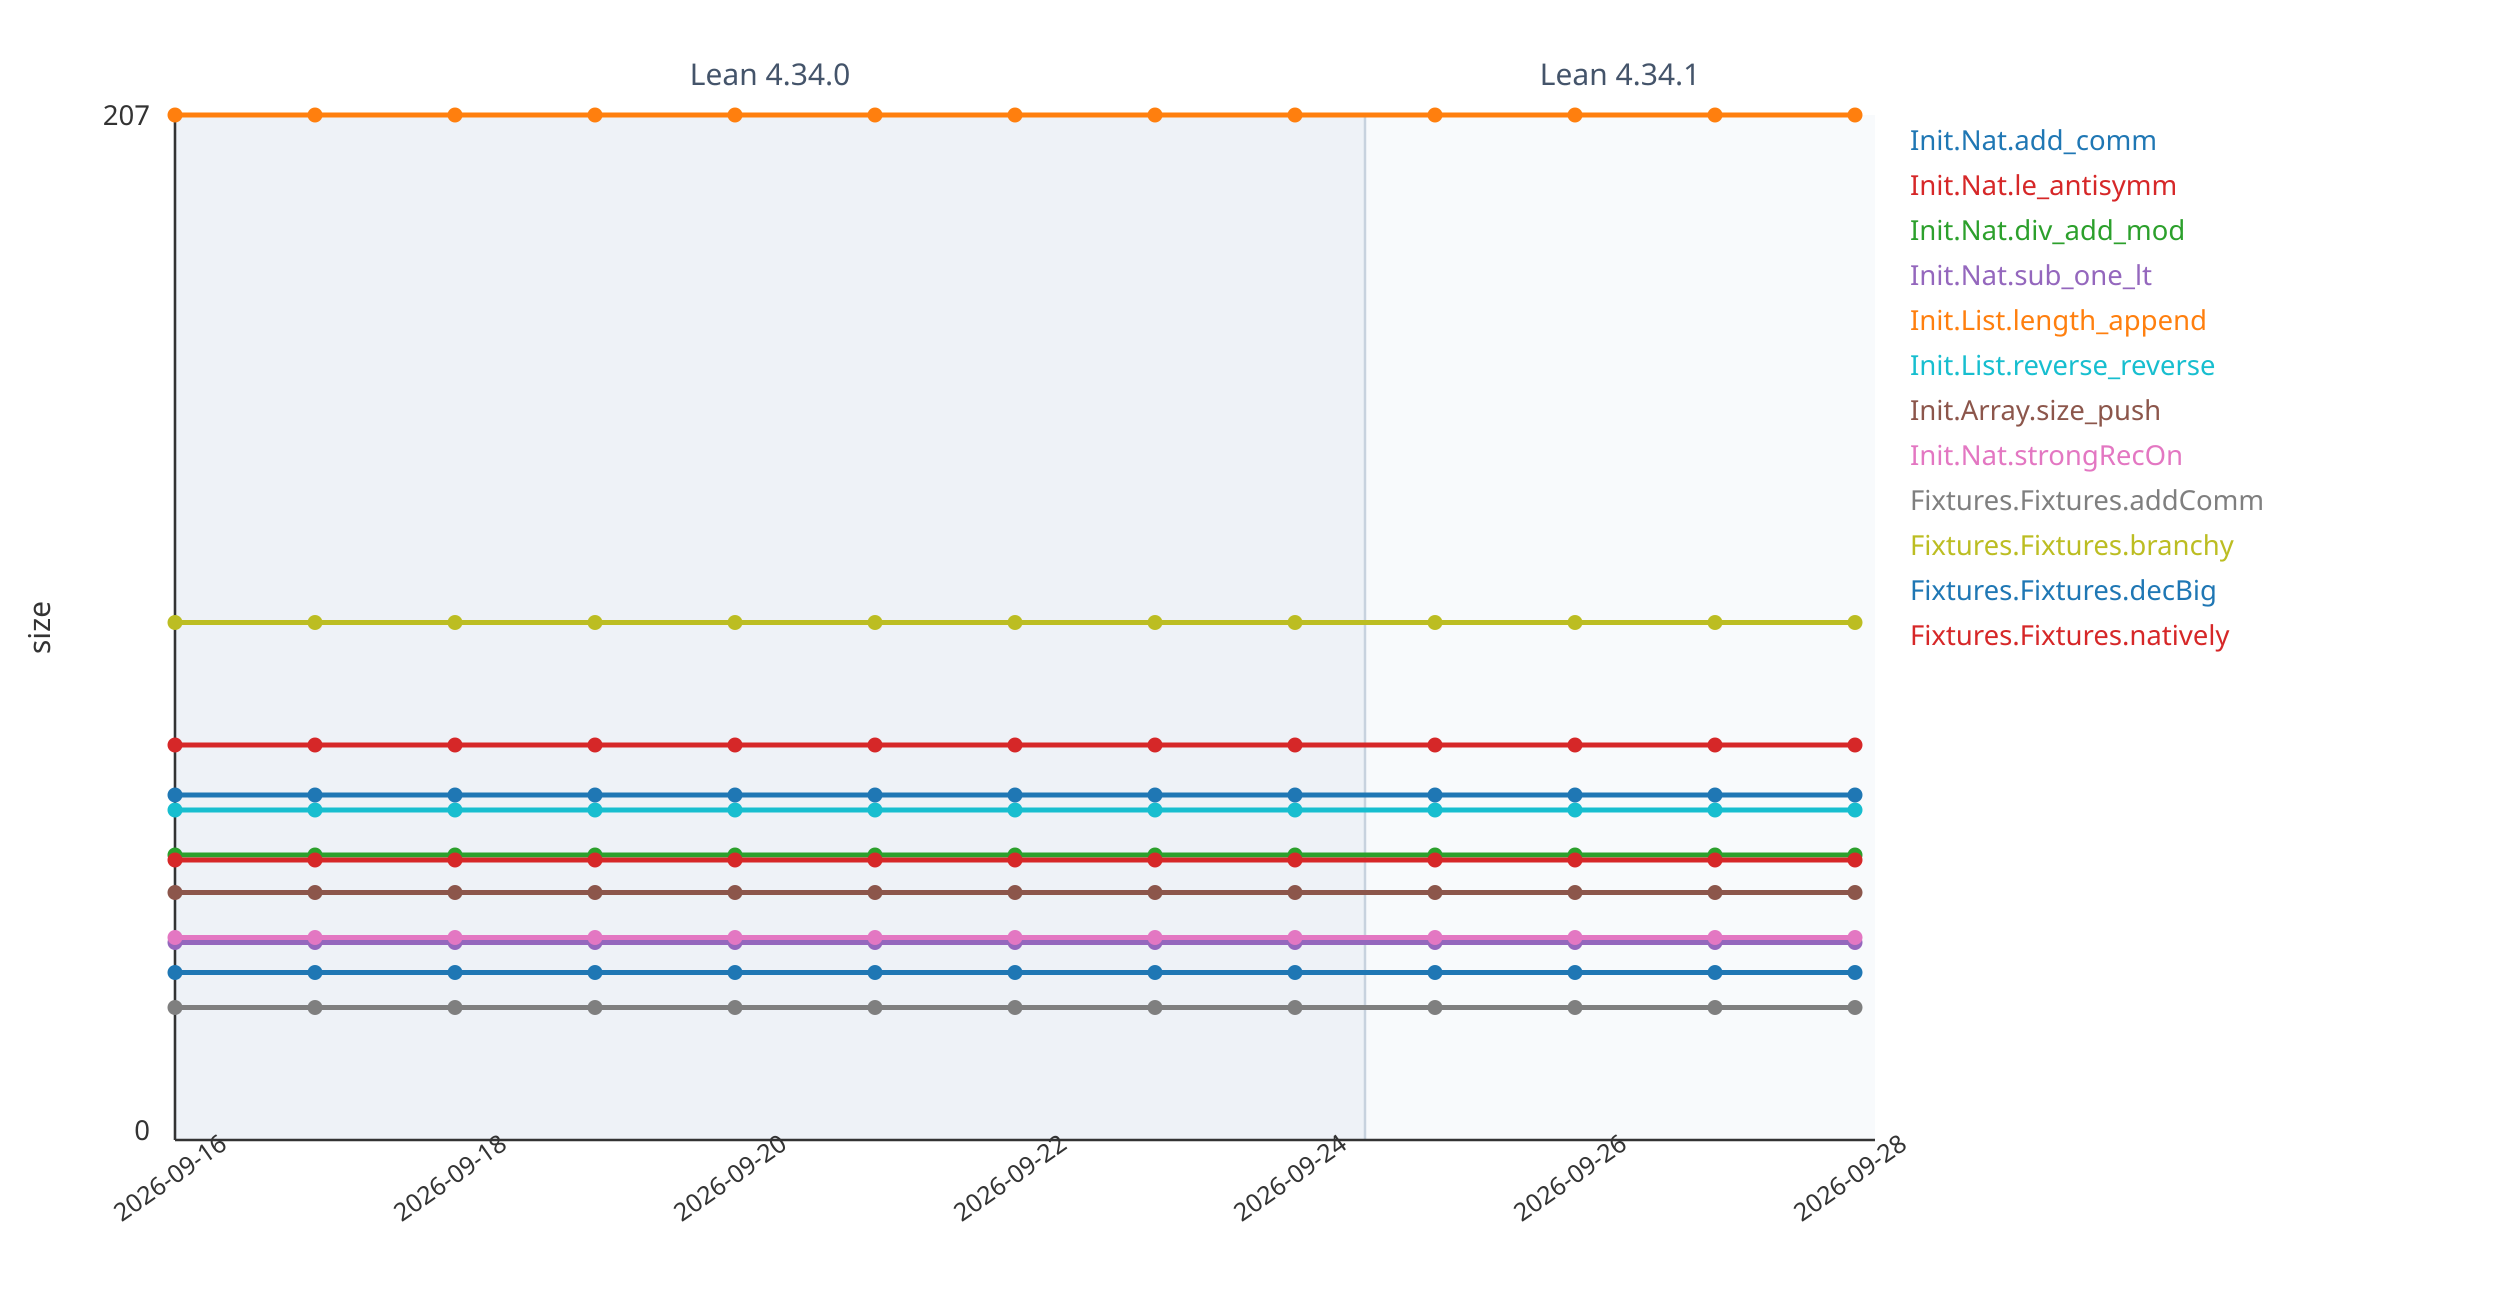
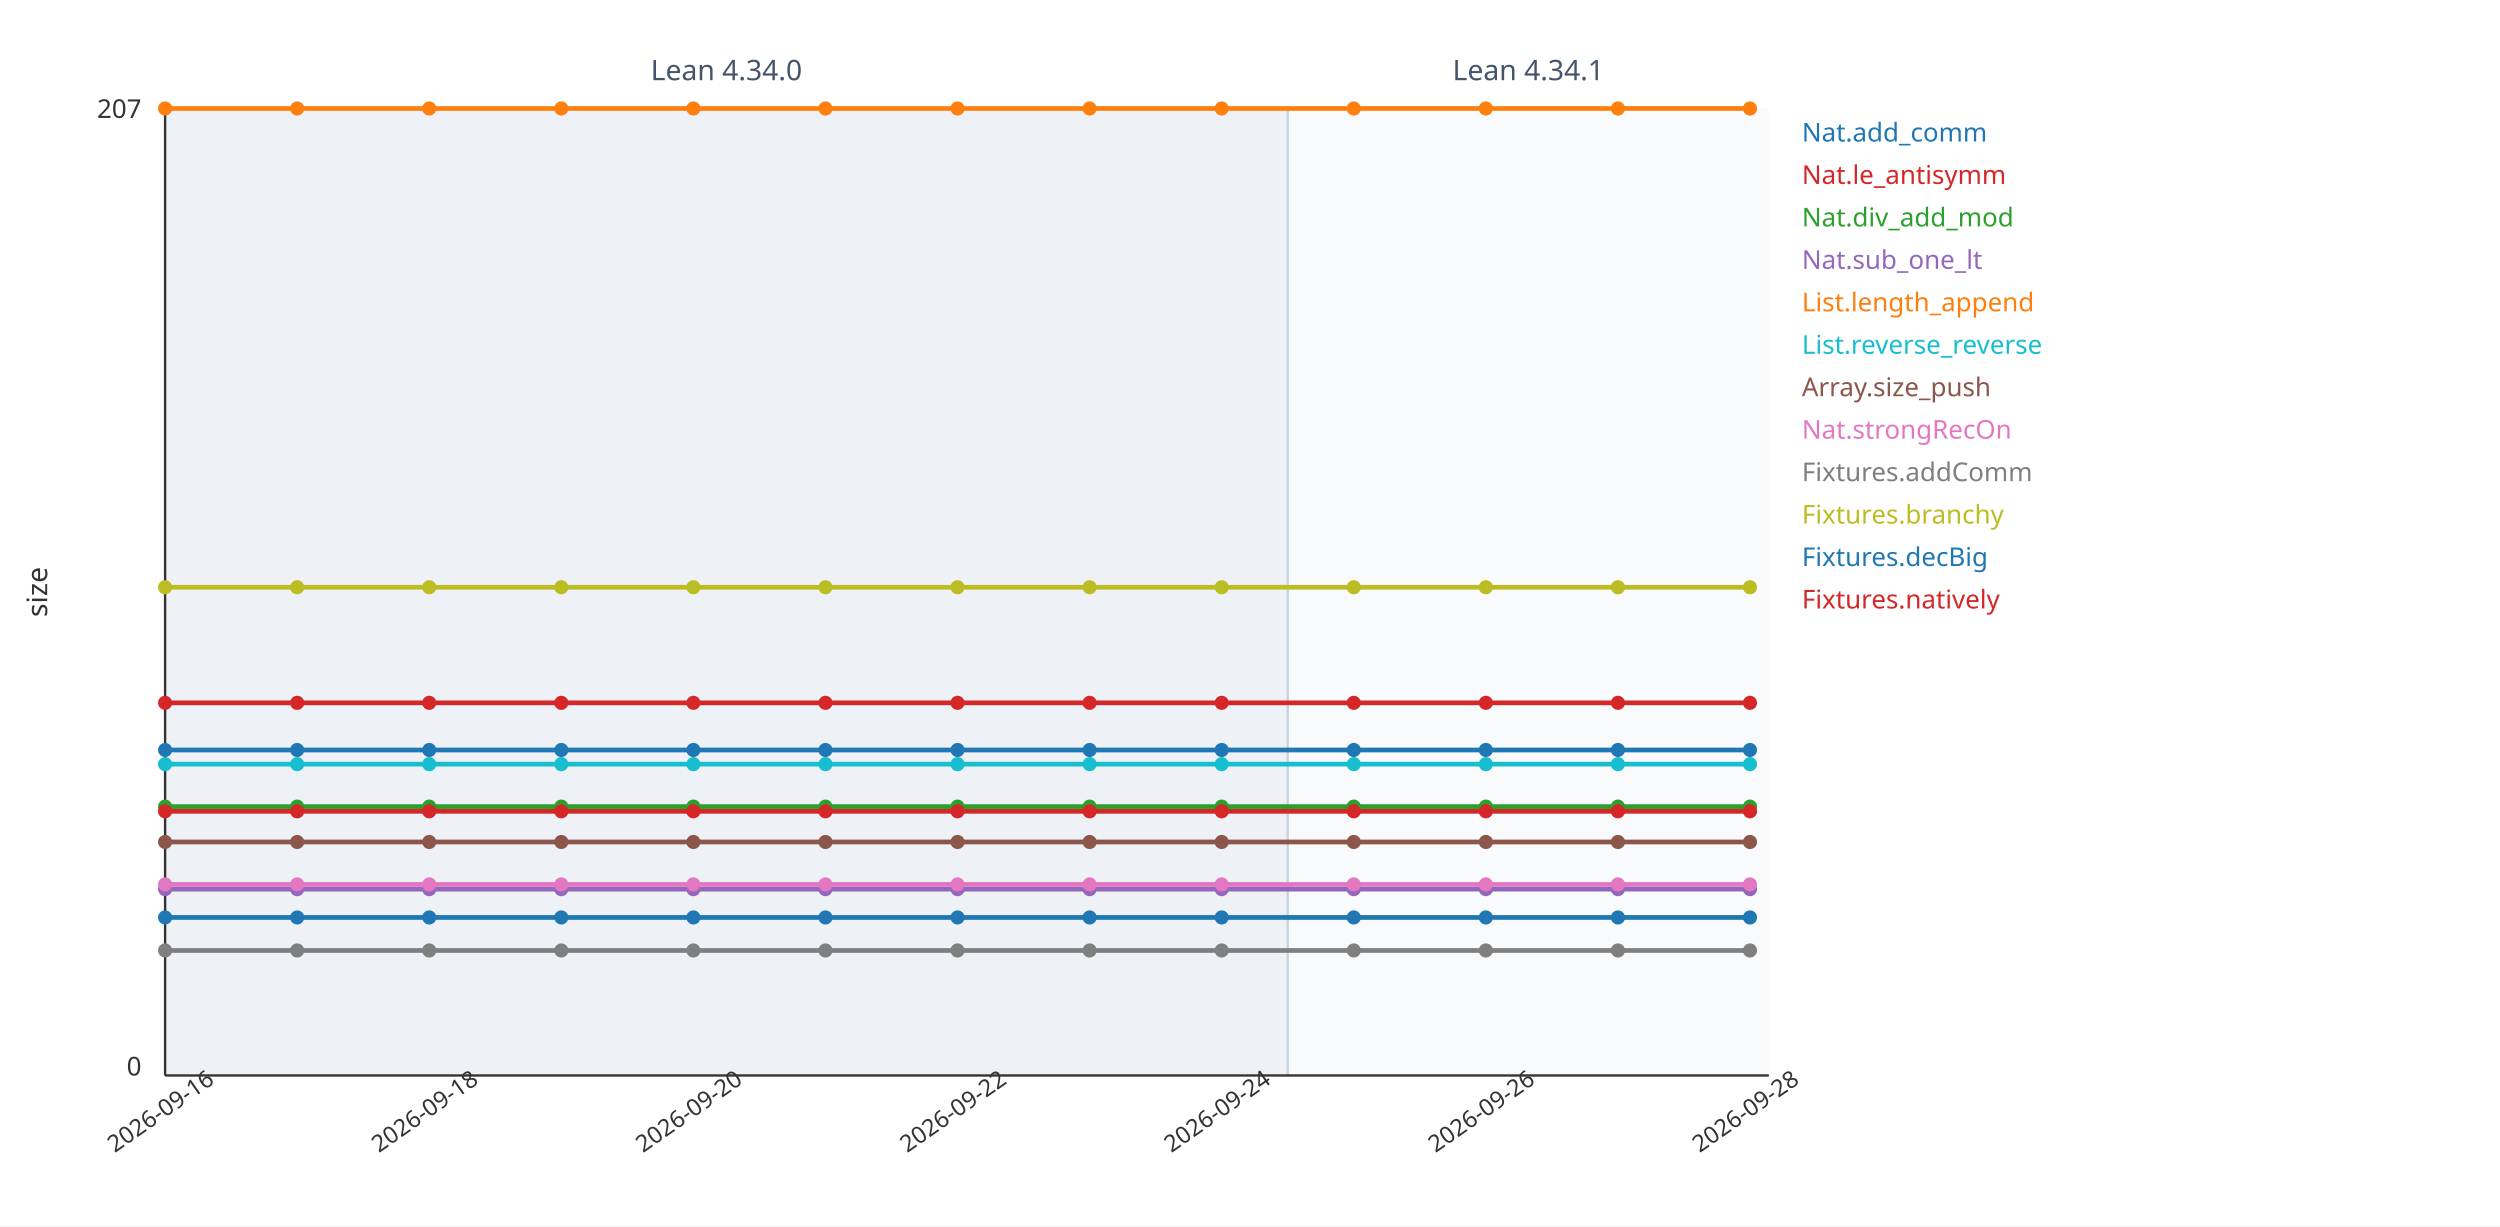
- <svg xmlns="http://www.w3.org/2000/svg" viewBox="0 0 1000 520" width="1000" height="520" font-family="sans-serif">
-   <rect width="1000" height="520" fill="#ffffff" />
+ <svg xmlns="http://www.w3.org/2000/svg" viewBox="0 0 1060 520" width="1060" height="520" font-family="sans-serif">
+   <rect width="1060" height="520" fill="#ffffff" />
  <rect x="70" y="46" width="476" height="410" fill="#eef2f7" />
  <line x1="70" y1="46" x2="70" y2="456" stroke="#c7d2de" stroke-width="1" />
  <text x="308" y="34" font-size="12" fill="#44546a" text-anchor="middle">Lean 4.34.0</text>
  <rect x="546" y="46" width="204" height="410" fill="#f8fafc" />
  <line x1="546" y1="46" x2="546" y2="456" stroke="#c7d2de" stroke-width="1" />
  <text x="648" y="34" font-size="12" fill="#44546a" text-anchor="middle">Lean 4.34.1</text>
  <line x1="70" y1="456" x2="750" y2="456" stroke="#333" stroke-width="1" />
  <line x1="70" y1="46" x2="70" y2="456" stroke="#333" stroke-width="1" />
  <text x="60" y="50" font-size="11" fill="#333" text-anchor="end">207</text>
  <text x="60" y="456" font-size="11" fill="#333" text-anchor="end">0</text>
  <text x="20" y="251" font-size="12" fill="#333" transform="rotate(-90 20 251)" text-anchor="middle">size</text>
  <text x="70" y="474" font-size="10" fill="#333" text-anchor="middle" transform="rotate(-35 70 474)">2026-09-16</text>
  <text x="182" y="474" font-size="10" fill="#333" text-anchor="middle" transform="rotate(-35 182 474)">2026-09-18</text>
  <text x="294" y="474" font-size="10" fill="#333" text-anchor="middle" transform="rotate(-35 294 474)">2026-09-20</text>
  <text x="406" y="474" font-size="10" fill="#333" text-anchor="middle" transform="rotate(-35 406 474)">2026-09-22</text>
  <text x="518" y="474" font-size="10" fill="#333" text-anchor="middle" transform="rotate(-35 518 474)">2026-09-24</text>
  <text x="630" y="474" font-size="10" fill="#333" text-anchor="middle" transform="rotate(-35 630 474)">2026-09-26</text>
  <text x="742" y="474" font-size="10" fill="#333" text-anchor="middle" transform="rotate(-35 742 474)">2026-09-28</text>
  <polyline fill="none" stroke="#1f77b4" stroke-width="2" points="70,389 126,389 182,389 238,389 294,389 350,389 406,389 462,389 518,389 574,389 630,389 686,389 742,389" />
  <circle cx="70" cy="389" r="3" fill="#1f77b4" />
  <circle cx="126" cy="389" r="3" fill="#1f77b4" />
  <circle cx="182" cy="389" r="3" fill="#1f77b4" />
  <circle cx="238" cy="389" r="3" fill="#1f77b4" />
  <circle cx="294" cy="389" r="3" fill="#1f77b4" />
  <circle cx="350" cy="389" r="3" fill="#1f77b4" />
  <circle cx="406" cy="389" r="3" fill="#1f77b4" />
  <circle cx="462" cy="389" r="3" fill="#1f77b4" />
  <circle cx="518" cy="389" r="3" fill="#1f77b4" />
  <circle cx="574" cy="389" r="3" fill="#1f77b4" />
  <circle cx="630" cy="389" r="3" fill="#1f77b4" />
  <circle cx="686" cy="389" r="3" fill="#1f77b4" />
  <circle cx="742" cy="389" r="3" fill="#1f77b4" />
-   <text x="764" y="60" font-size="11" fill="#1f77b4">Init.Nat.add_comm</text>
+   <text x="764" y="60" font-size="11" fill="#1f77b4">Nat.add_comm</text>
  <polyline fill="none" stroke="#d62728" stroke-width="2" points="70,298 126,298 182,298 238,298 294,298 350,298 406,298 462,298 518,298 574,298 630,298 686,298 742,298" />
  <circle cx="70" cy="298" r="3" fill="#d62728" />
  <circle cx="126" cy="298" r="3" fill="#d62728" />
  <circle cx="182" cy="298" r="3" fill="#d62728" />
  <circle cx="238" cy="298" r="3" fill="#d62728" />
  <circle cx="294" cy="298" r="3" fill="#d62728" />
  <circle cx="350" cy="298" r="3" fill="#d62728" />
  <circle cx="406" cy="298" r="3" fill="#d62728" />
  <circle cx="462" cy="298" r="3" fill="#d62728" />
  <circle cx="518" cy="298" r="3" fill="#d62728" />
  <circle cx="574" cy="298" r="3" fill="#d62728" />
  <circle cx="630" cy="298" r="3" fill="#d62728" />
  <circle cx="686" cy="298" r="3" fill="#d62728" />
  <circle cx="742" cy="298" r="3" fill="#d62728" />
-   <text x="764" y="78" font-size="11" fill="#d62728">Init.Nat.le_antisymm</text>
+   <text x="764" y="78" font-size="11" fill="#d62728">Nat.le_antisymm</text>
  <polyline fill="none" stroke="#2ca02c" stroke-width="2" points="70,342 126,342 182,342 238,342 294,342 350,342 406,342 462,342 518,342 574,342 630,342 686,342 742,342" />
  <circle cx="70" cy="342" r="3" fill="#2ca02c" />
  <circle cx="126" cy="342" r="3" fill="#2ca02c" />
  <circle cx="182" cy="342" r="3" fill="#2ca02c" />
  <circle cx="238" cy="342" r="3" fill="#2ca02c" />
  <circle cx="294" cy="342" r="3" fill="#2ca02c" />
  <circle cx="350" cy="342" r="3" fill="#2ca02c" />
  <circle cx="406" cy="342" r="3" fill="#2ca02c" />
  <circle cx="462" cy="342" r="3" fill="#2ca02c" />
  <circle cx="518" cy="342" r="3" fill="#2ca02c" />
  <circle cx="574" cy="342" r="3" fill="#2ca02c" />
  <circle cx="630" cy="342" r="3" fill="#2ca02c" />
  <circle cx="686" cy="342" r="3" fill="#2ca02c" />
  <circle cx="742" cy="342" r="3" fill="#2ca02c" />
-   <text x="764" y="96" font-size="11" fill="#2ca02c">Init.Nat.div_add_mod</text>
+   <text x="764" y="96" font-size="11" fill="#2ca02c">Nat.div_add_mod</text>
  <polyline fill="none" stroke="#9467bd" stroke-width="2" points="70,377 126,377 182,377 238,377 294,377 350,377 406,377 462,377 518,377 574,377 630,377 686,377 742,377" />
  <circle cx="70" cy="377" r="3" fill="#9467bd" />
  <circle cx="126" cy="377" r="3" fill="#9467bd" />
  <circle cx="182" cy="377" r="3" fill="#9467bd" />
  <circle cx="238" cy="377" r="3" fill="#9467bd" />
  <circle cx="294" cy="377" r="3" fill="#9467bd" />
  <circle cx="350" cy="377" r="3" fill="#9467bd" />
  <circle cx="406" cy="377" r="3" fill="#9467bd" />
  <circle cx="462" cy="377" r="3" fill="#9467bd" />
  <circle cx="518" cy="377" r="3" fill="#9467bd" />
  <circle cx="574" cy="377" r="3" fill="#9467bd" />
  <circle cx="630" cy="377" r="3" fill="#9467bd" />
  <circle cx="686" cy="377" r="3" fill="#9467bd" />
  <circle cx="742" cy="377" r="3" fill="#9467bd" />
-   <text x="764" y="114" font-size="11" fill="#9467bd">Init.Nat.sub_one_lt</text>
+   <text x="764" y="114" font-size="11" fill="#9467bd">Nat.sub_one_lt</text>
  <polyline fill="none" stroke="#ff7f0e" stroke-width="2" points="70,46 126,46 182,46 238,46 294,46 350,46 406,46 462,46 518,46 574,46 630,46 686,46 742,46" />
  <circle cx="70" cy="46" r="3" fill="#ff7f0e" />
  <circle cx="126" cy="46" r="3" fill="#ff7f0e" />
  <circle cx="182" cy="46" r="3" fill="#ff7f0e" />
  <circle cx="238" cy="46" r="3" fill="#ff7f0e" />
  <circle cx="294" cy="46" r="3" fill="#ff7f0e" />
  <circle cx="350" cy="46" r="3" fill="#ff7f0e" />
  <circle cx="406" cy="46" r="3" fill="#ff7f0e" />
  <circle cx="462" cy="46" r="3" fill="#ff7f0e" />
  <circle cx="518" cy="46" r="3" fill="#ff7f0e" />
  <circle cx="574" cy="46" r="3" fill="#ff7f0e" />
  <circle cx="630" cy="46" r="3" fill="#ff7f0e" />
  <circle cx="686" cy="46" r="3" fill="#ff7f0e" />
  <circle cx="742" cy="46" r="3" fill="#ff7f0e" />
-   <text x="764" y="132" font-size="11" fill="#ff7f0e">Init.List.length_append</text>
+   <text x="764" y="132" font-size="11" fill="#ff7f0e">List.length_append</text>
  <polyline fill="none" stroke="#17becf" stroke-width="2" points="70,324 126,324 182,324 238,324 294,324 350,324 406,324 462,324 518,324 574,324 630,324 686,324 742,324" />
  <circle cx="70" cy="324" r="3" fill="#17becf" />
  <circle cx="126" cy="324" r="3" fill="#17becf" />
  <circle cx="182" cy="324" r="3" fill="#17becf" />
  <circle cx="238" cy="324" r="3" fill="#17becf" />
  <circle cx="294" cy="324" r="3" fill="#17becf" />
  <circle cx="350" cy="324" r="3" fill="#17becf" />
  <circle cx="406" cy="324" r="3" fill="#17becf" />
  <circle cx="462" cy="324" r="3" fill="#17becf" />
  <circle cx="518" cy="324" r="3" fill="#17becf" />
  <circle cx="574" cy="324" r="3" fill="#17becf" />
  <circle cx="630" cy="324" r="3" fill="#17becf" />
  <circle cx="686" cy="324" r="3" fill="#17becf" />
  <circle cx="742" cy="324" r="3" fill="#17becf" />
-   <text x="764" y="150" font-size="11" fill="#17becf">Init.List.reverse_reverse</text>
+   <text x="764" y="150" font-size="11" fill="#17becf">List.reverse_reverse</text>
  <polyline fill="none" stroke="#8c564b" stroke-width="2" points="70,357 126,357 182,357 238,357 294,357 350,357 406,357 462,357 518,357 574,357 630,357 686,357 742,357" />
  <circle cx="70" cy="357" r="3" fill="#8c564b" />
  <circle cx="126" cy="357" r="3" fill="#8c564b" />
  <circle cx="182" cy="357" r="3" fill="#8c564b" />
  <circle cx="238" cy="357" r="3" fill="#8c564b" />
  <circle cx="294" cy="357" r="3" fill="#8c564b" />
  <circle cx="350" cy="357" r="3" fill="#8c564b" />
  <circle cx="406" cy="357" r="3" fill="#8c564b" />
  <circle cx="462" cy="357" r="3" fill="#8c564b" />
  <circle cx="518" cy="357" r="3" fill="#8c564b" />
  <circle cx="574" cy="357" r="3" fill="#8c564b" />
  <circle cx="630" cy="357" r="3" fill="#8c564b" />
  <circle cx="686" cy="357" r="3" fill="#8c564b" />
  <circle cx="742" cy="357" r="3" fill="#8c564b" />
-   <text x="764" y="168" font-size="11" fill="#8c564b">Init.Array.size_push</text>
+   <text x="764" y="168" font-size="11" fill="#8c564b">Array.size_push</text>
  <polyline fill="none" stroke="#e377c2" stroke-width="2" points="70,375 126,375 182,375 238,375 294,375 350,375 406,375 462,375 518,375 574,375 630,375 686,375 742,375" />
  <circle cx="70" cy="375" r="3" fill="#e377c2" />
  <circle cx="126" cy="375" r="3" fill="#e377c2" />
  <circle cx="182" cy="375" r="3" fill="#e377c2" />
  <circle cx="238" cy="375" r="3" fill="#e377c2" />
  <circle cx="294" cy="375" r="3" fill="#e377c2" />
  <circle cx="350" cy="375" r="3" fill="#e377c2" />
  <circle cx="406" cy="375" r="3" fill="#e377c2" />
  <circle cx="462" cy="375" r="3" fill="#e377c2" />
  <circle cx="518" cy="375" r="3" fill="#e377c2" />
  <circle cx="574" cy="375" r="3" fill="#e377c2" />
  <circle cx="630" cy="375" r="3" fill="#e377c2" />
  <circle cx="686" cy="375" r="3" fill="#e377c2" />
  <circle cx="742" cy="375" r="3" fill="#e377c2" />
-   <text x="764" y="186" font-size="11" fill="#e377c2">Init.Nat.strongRecOn</text>
+   <text x="764" y="186" font-size="11" fill="#e377c2">Nat.strongRecOn</text>
  <polyline fill="none" stroke="#7f7f7f" stroke-width="2" points="70,403 126,403 182,403 238,403 294,403 350,403 406,403 462,403 518,403 574,403 630,403 686,403 742,403" />
  <circle cx="70" cy="403" r="3" fill="#7f7f7f" />
  <circle cx="126" cy="403" r="3" fill="#7f7f7f" />
  <circle cx="182" cy="403" r="3" fill="#7f7f7f" />
  <circle cx="238" cy="403" r="3" fill="#7f7f7f" />
  <circle cx="294" cy="403" r="3" fill="#7f7f7f" />
  <circle cx="350" cy="403" r="3" fill="#7f7f7f" />
  <circle cx="406" cy="403" r="3" fill="#7f7f7f" />
  <circle cx="462" cy="403" r="3" fill="#7f7f7f" />
  <circle cx="518" cy="403" r="3" fill="#7f7f7f" />
  <circle cx="574" cy="403" r="3" fill="#7f7f7f" />
  <circle cx="630" cy="403" r="3" fill="#7f7f7f" />
  <circle cx="686" cy="403" r="3" fill="#7f7f7f" />
  <circle cx="742" cy="403" r="3" fill="#7f7f7f" />
-   <text x="764" y="204" font-size="11" fill="#7f7f7f">Fixtures.Fixtures.addComm</text>
+   <text x="764" y="204" font-size="11" fill="#7f7f7f">Fixtures.addComm</text>
  <polyline fill="none" stroke="#bcbd22" stroke-width="2" points="70,249 126,249 182,249 238,249 294,249 350,249 406,249 462,249 518,249 574,249 630,249 686,249 742,249" />
  <circle cx="70" cy="249" r="3" fill="#bcbd22" />
  <circle cx="126" cy="249" r="3" fill="#bcbd22" />
  <circle cx="182" cy="249" r="3" fill="#bcbd22" />
  <circle cx="238" cy="249" r="3" fill="#bcbd22" />
  <circle cx="294" cy="249" r="3" fill="#bcbd22" />
  <circle cx="350" cy="249" r="3" fill="#bcbd22" />
  <circle cx="406" cy="249" r="3" fill="#bcbd22" />
  <circle cx="462" cy="249" r="3" fill="#bcbd22" />
  <circle cx="518" cy="249" r="3" fill="#bcbd22" />
  <circle cx="574" cy="249" r="3" fill="#bcbd22" />
  <circle cx="630" cy="249" r="3" fill="#bcbd22" />
  <circle cx="686" cy="249" r="3" fill="#bcbd22" />
  <circle cx="742" cy="249" r="3" fill="#bcbd22" />
-   <text x="764" y="222" font-size="11" fill="#bcbd22">Fixtures.Fixtures.branchy</text>
+   <text x="764" y="222" font-size="11" fill="#bcbd22">Fixtures.branchy</text>
  <polyline fill="none" stroke="#1f77b4" stroke-width="2" points="70,318 126,318 182,318 238,318 294,318 350,318 406,318 462,318 518,318 574,318 630,318 686,318 742,318" />
  <circle cx="70" cy="318" r="3" fill="#1f77b4" />
  <circle cx="126" cy="318" r="3" fill="#1f77b4" />
  <circle cx="182" cy="318" r="3" fill="#1f77b4" />
  <circle cx="238" cy="318" r="3" fill="#1f77b4" />
  <circle cx="294" cy="318" r="3" fill="#1f77b4" />
  <circle cx="350" cy="318" r="3" fill="#1f77b4" />
  <circle cx="406" cy="318" r="3" fill="#1f77b4" />
  <circle cx="462" cy="318" r="3" fill="#1f77b4" />
  <circle cx="518" cy="318" r="3" fill="#1f77b4" />
  <circle cx="574" cy="318" r="3" fill="#1f77b4" />
  <circle cx="630" cy="318" r="3" fill="#1f77b4" />
  <circle cx="686" cy="318" r="3" fill="#1f77b4" />
  <circle cx="742" cy="318" r="3" fill="#1f77b4" />
-   <text x="764" y="240" font-size="11" fill="#1f77b4">Fixtures.Fixtures.decBig</text>
+   <text x="764" y="240" font-size="11" fill="#1f77b4">Fixtures.decBig</text>
  <polyline fill="none" stroke="#d62728" stroke-width="2" points="70,344 126,344 182,344 238,344 294,344 350,344 406,344 462,344 518,344 574,344 630,344 686,344 742,344" />
  <circle cx="70" cy="344" r="3" fill="#d62728" />
  <circle cx="126" cy="344" r="3" fill="#d62728" />
  <circle cx="182" cy="344" r="3" fill="#d62728" />
  <circle cx="238" cy="344" r="3" fill="#d62728" />
  <circle cx="294" cy="344" r="3" fill="#d62728" />
  <circle cx="350" cy="344" r="3" fill="#d62728" />
  <circle cx="406" cy="344" r="3" fill="#d62728" />
  <circle cx="462" cy="344" r="3" fill="#d62728" />
  <circle cx="518" cy="344" r="3" fill="#d62728" />
  <circle cx="574" cy="344" r="3" fill="#d62728" />
  <circle cx="630" cy="344" r="3" fill="#d62728" />
  <circle cx="686" cy="344" r="3" fill="#d62728" />
  <circle cx="742" cy="344" r="3" fill="#d62728" />
-   <text x="764" y="258" font-size="11" fill="#d62728">Fixtures.Fixtures.natively</text>
+   <text x="764" y="258" font-size="11" fill="#d62728">Fixtures.natively</text>
</svg>
